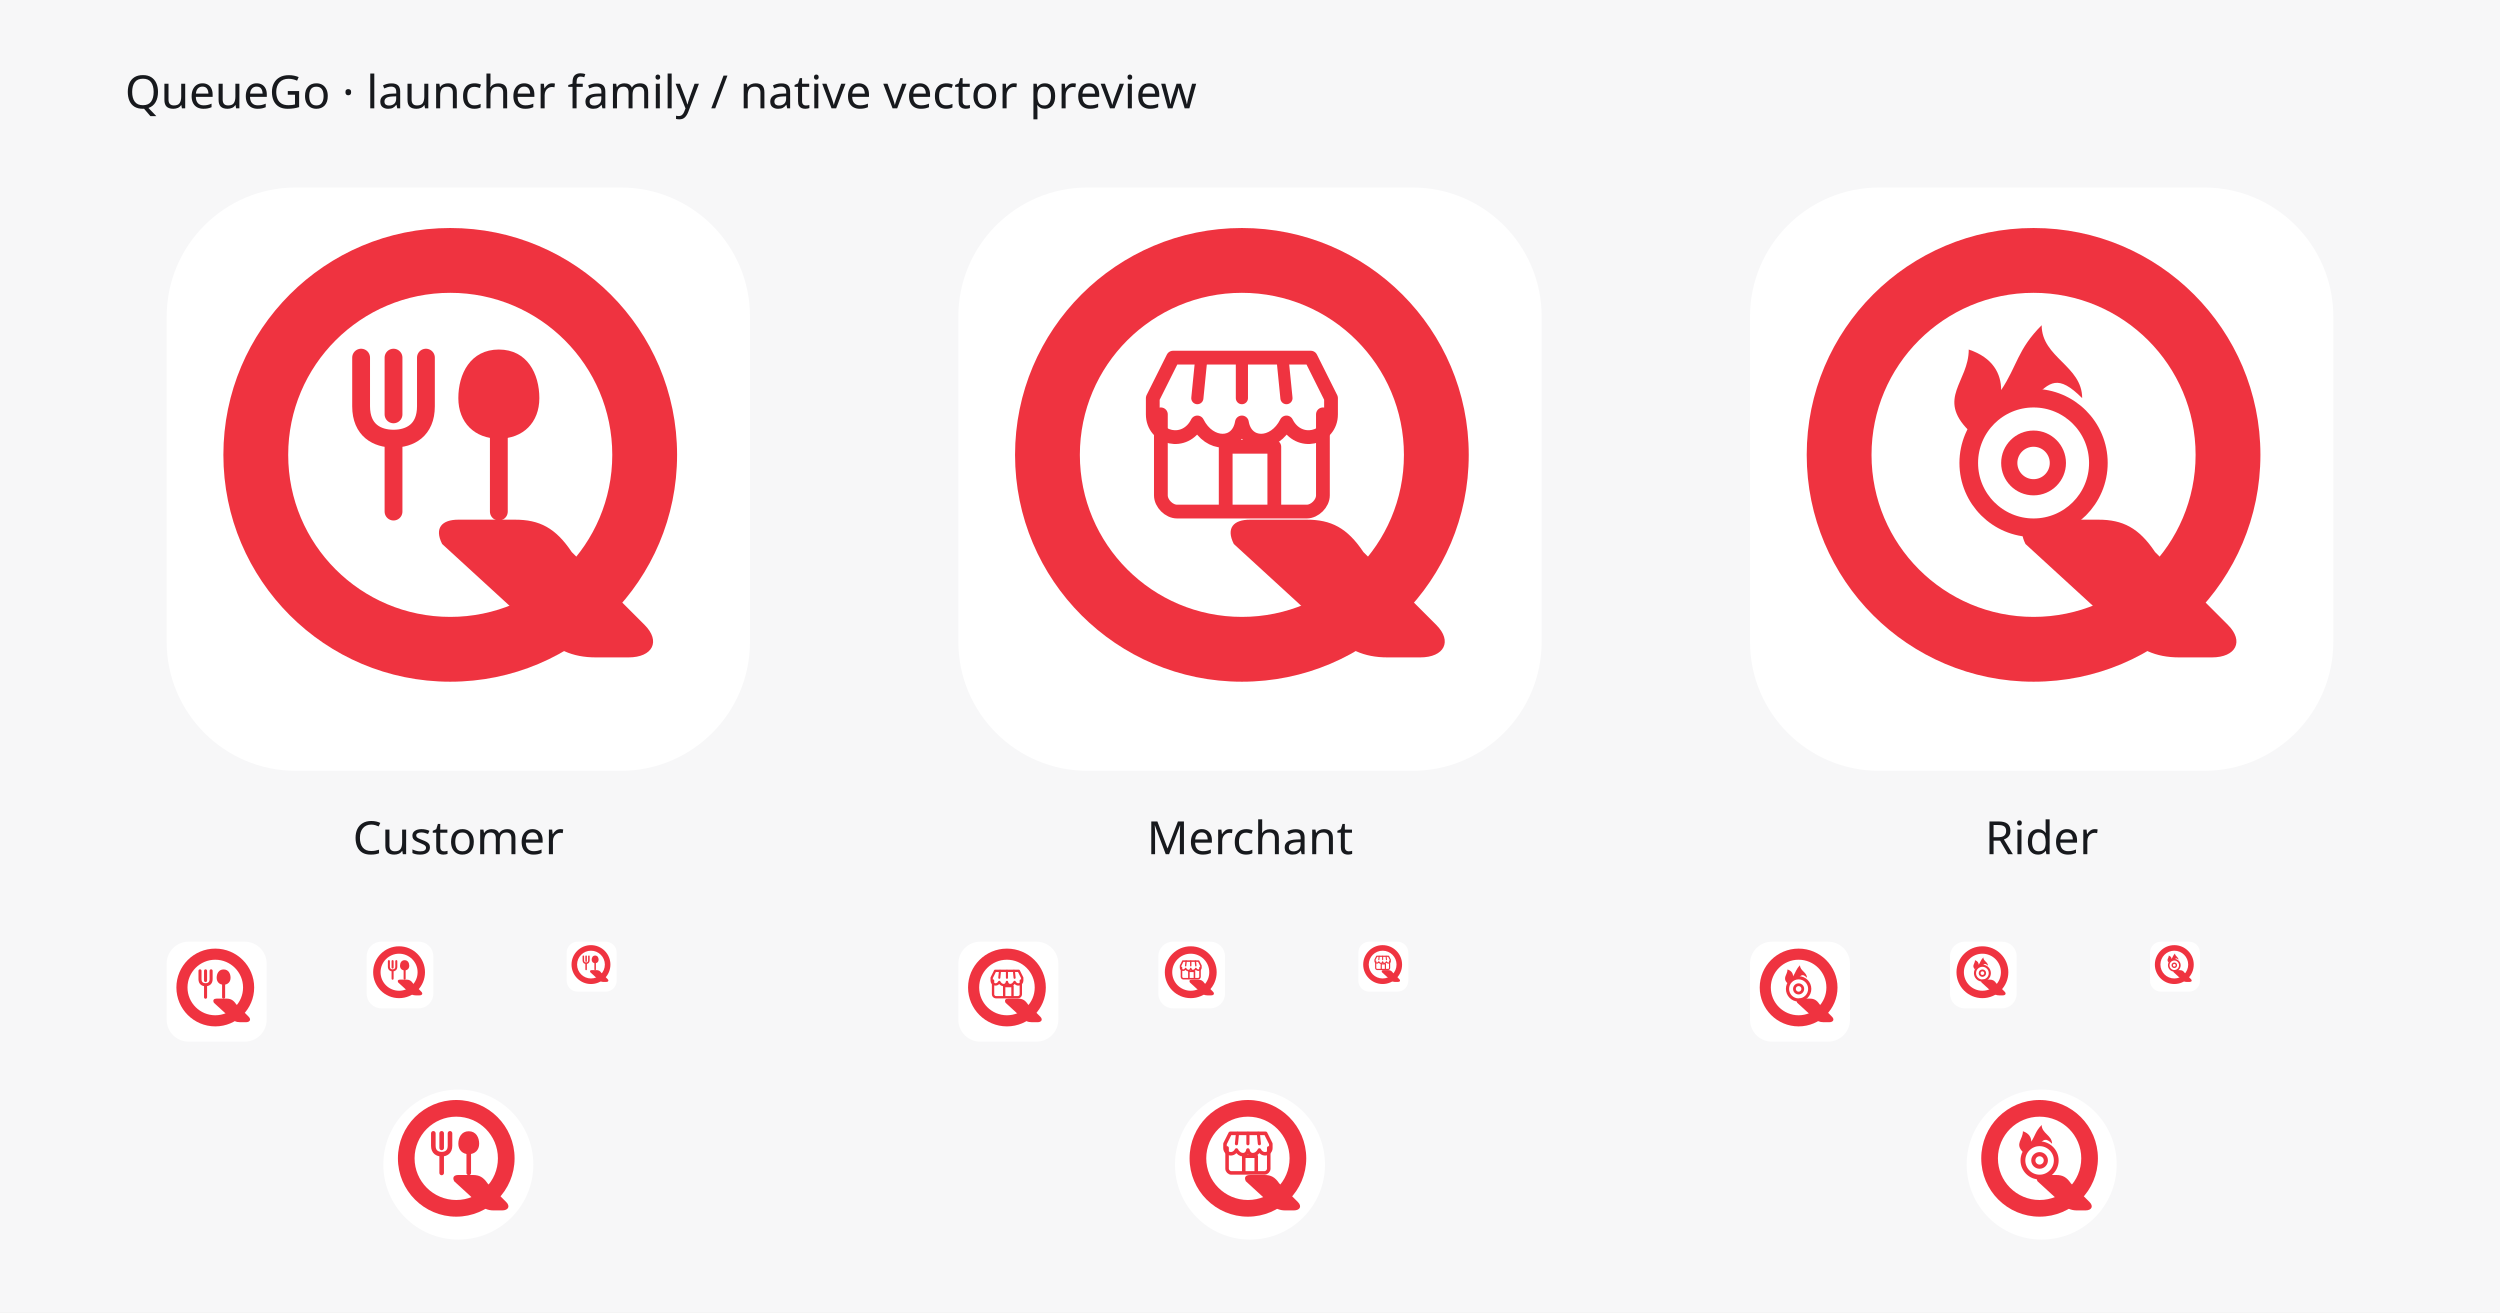
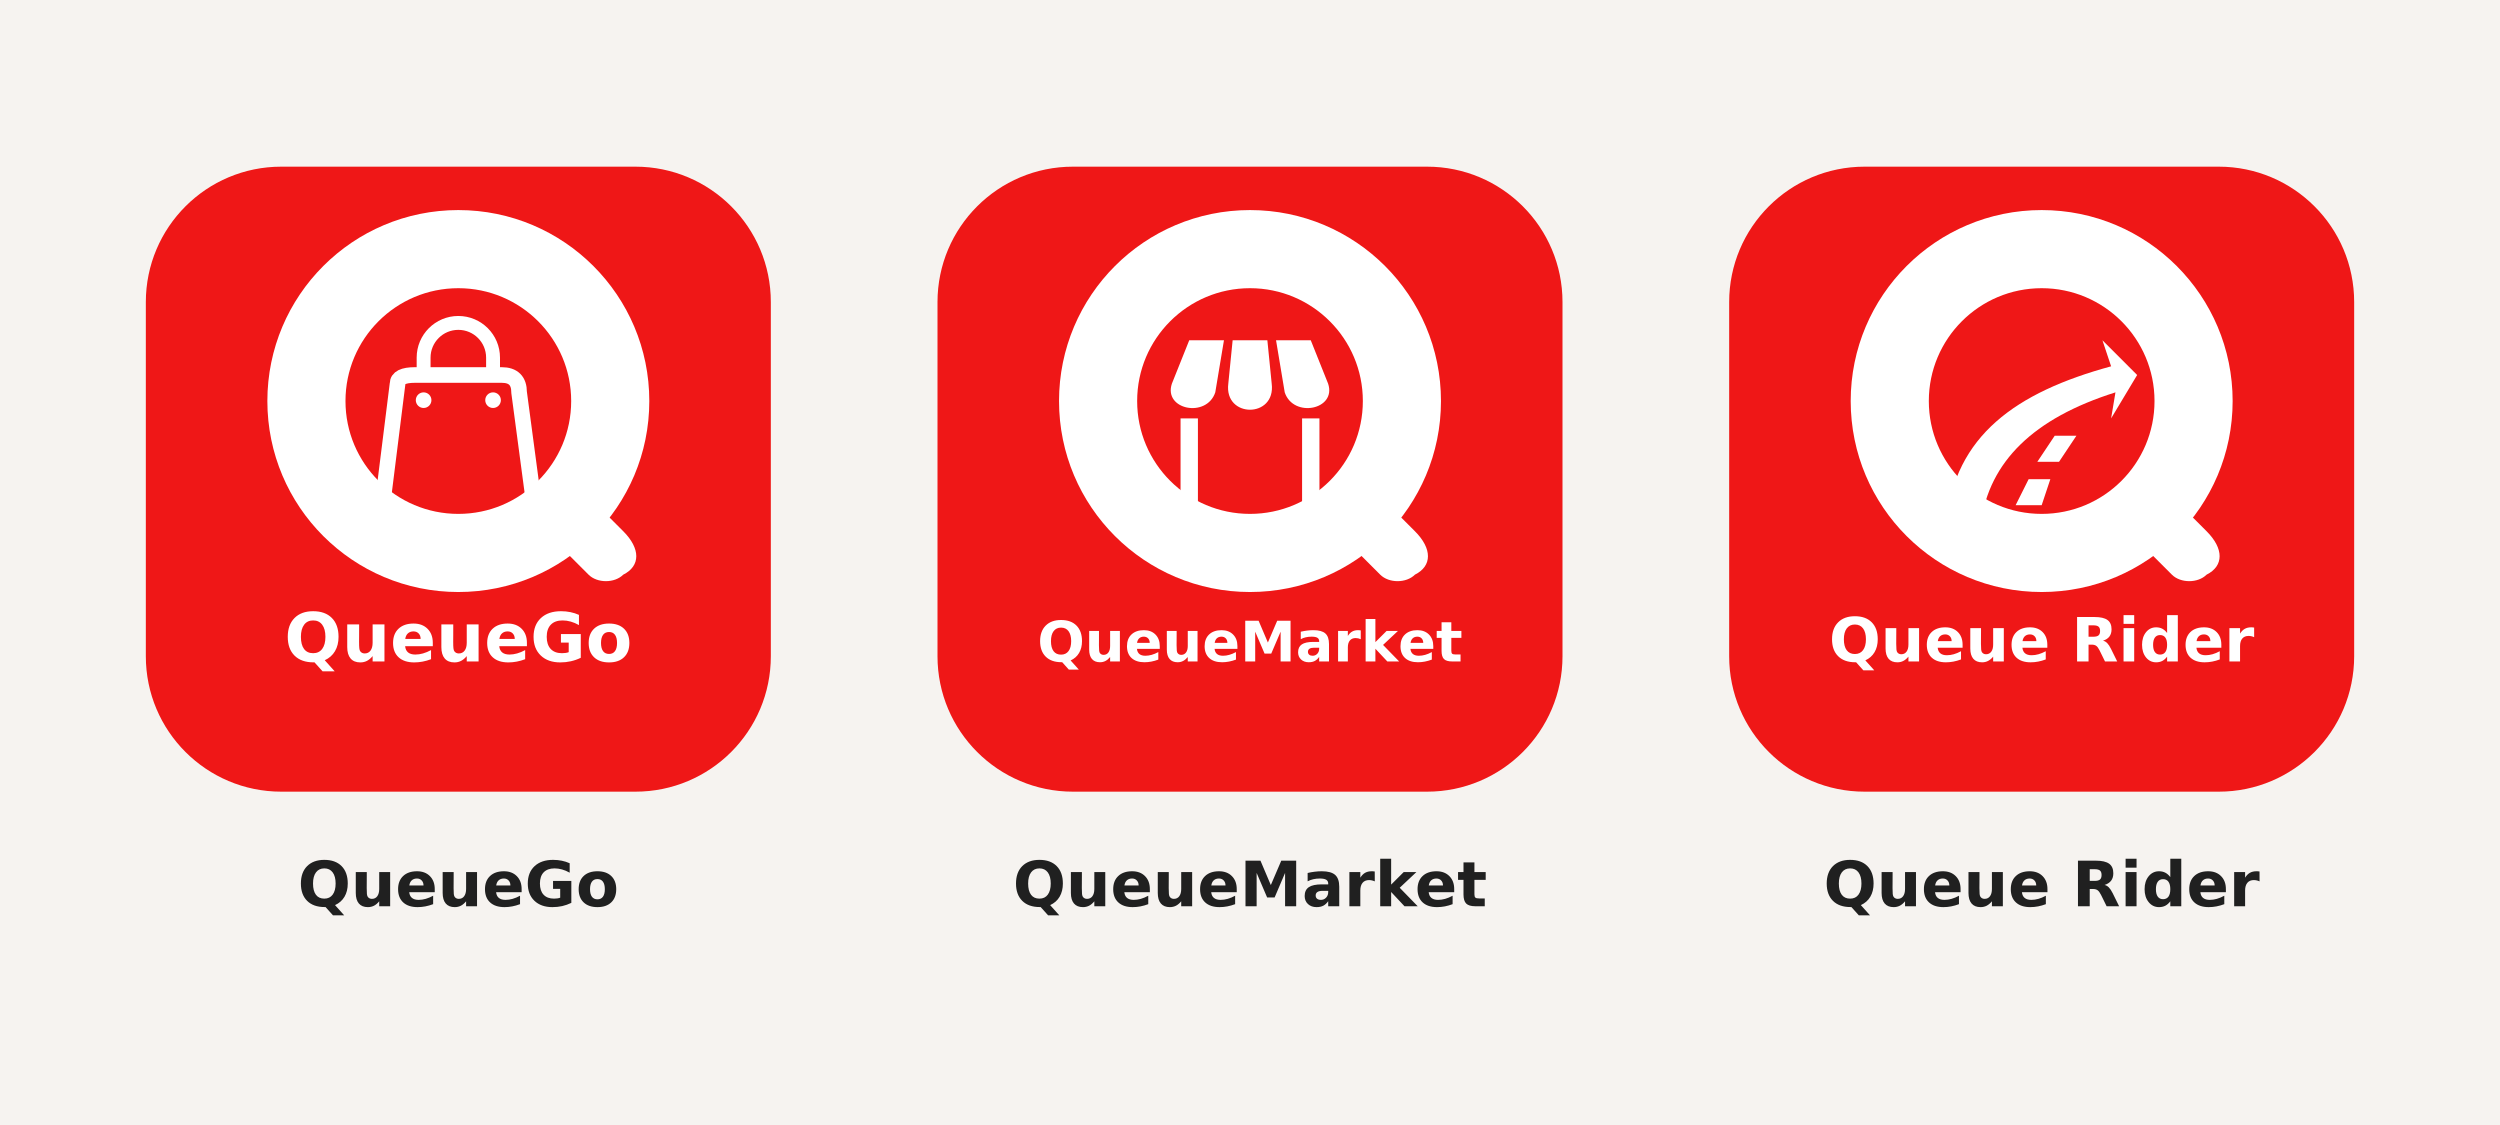
- <svg xmlns="http://www.w3.org/2000/svg" width="1200" height="630" viewBox="0 0 1200 630">
-   <rect width="1200" height="630" fill="#F7F7F8" />
-   <text x="60" y="52" font-family="sans-serif" font-size="22" fill="#17191D">QueueGo · launcher family / native vector preview</text>
-   <rect x="80" y="90" width="280" height="280" rx="62" fill="white" />
-   <svg x="80" y="90" width="280" height="280" viewBox="18 18 72 72">
-     <path d="M81,51 A28,28 0,1 1,25 51 A28,28 0,1 1,81 51 Z M73,51 A20,20 0,1 0,33 51 A20,20 0,1 0,73 51 Z" fill="#EF3340" fill-rule="evenodd" />
-     <path d="M54,59 H61 C64,59 66,60 68,63 L77,72 C79,74 78,76 75,76 H71 C68,76 66,75 64,73 L52,62 C51,60 52,59 54,59 Z" fill="#EF3340" />
-     <path d="M46,39 V46 M42,39 V45 C42,48 44,49 46,49 C48,49 50,48 50,45 V39 M46,49 V58" fill="none" stroke="#EF3340" stroke-width="2.2" stroke-linecap="round" stroke-linejoin="round" />
-     <path d="M59,38 C55.5,38 54,41 54,44 C54,47 56,49 59,49 C62,49 64,47 64,44 C64,41 62.5,38 59,38 Z" fill="#EF3340" />
-     <path d="M59,48 V58" fill="none" stroke="#EF3340" stroke-width="2.2" stroke-linecap="round" stroke-linejoin="round" />
-   </svg>
-   <text x="220" y="410" text-anchor="middle" font-family="sans-serif" font-size="22" fill="#17191D">Customer</text>
-   <rect x="80" y="452" width="48" height="48" rx="10.56" fill="white" />
-   <svg x="80" y="452" width="48" height="48" viewBox="18 18 72 72">
-     <path d="M81,51 A28,28 0,1 1,25 51 A28,28 0,1 1,81 51 Z M73,51 A20,20 0,1 0,33 51 A20,20 0,1 0,73 51 Z" fill="#EF3340" fill-rule="evenodd" />
-     <path d="M54,59 H61 C64,59 66,60 68,63 L77,72 C79,74 78,76 75,76 H71 C68,76 66,75 64,73 L52,62 C51,60 52,59 54,59 Z" fill="#EF3340" />
-     <path d="M46,39 V46 M42,39 V45 C42,48 44,49 46,49 C48,49 50,48 50,45 V39 M46,49 V58" fill="none" stroke="#EF3340" stroke-width="2.2" stroke-linecap="round" stroke-linejoin="round" />
-     <path d="M59,38 C55.5,38 54,41 54,44 C54,47 56,49 59,49 C62,49 64,47 64,44 C64,41 62.5,38 59,38 Z" fill="#EF3340" />
-     <path d="M59,48 V58" fill="none" stroke="#EF3340" stroke-width="2.2" stroke-linecap="round" stroke-linejoin="round" />
-   </svg>
-   <rect x="176" y="452" width="32" height="32" rx="7.04" fill="white" />
-   <svg x="176" y="452" width="32" height="32" viewBox="18 18 72 72">
-     <path d="M81,51 A28,28 0,1 1,25 51 A28,28 0,1 1,81 51 Z M73,51 A20,20 0,1 0,33 51 A20,20 0,1 0,73 51 Z" fill="#EF3340" fill-rule="evenodd" />
-     <path d="M54,59 H61 C64,59 66,60 68,63 L77,72 C79,74 78,76 75,76 H71 C68,76 66,75 64,73 L52,62 C51,60 52,59 54,59 Z" fill="#EF3340" />
-     <path d="M46,39 V46 M42,39 V45 C42,48 44,49 46,49 C48,49 50,48 50,45 V39 M46,49 V58" fill="none" stroke="#EF3340" stroke-width="2.2" stroke-linecap="round" stroke-linejoin="round" />
-     <path d="M59,38 C55.5,38 54,41 54,44 C54,47 56,49 59,49 C62,49 64,47 64,44 C64,41 62.5,38 59,38 Z" fill="#EF3340" />
-     <path d="M59,48 V58" fill="none" stroke="#EF3340" stroke-width="2.2" stroke-linecap="round" stroke-linejoin="round" />
-   </svg>
-   <rect x="272" y="452" width="24" height="24" rx="5.28" fill="white" />
-   <svg x="272" y="452" width="24" height="24" viewBox="18 18 72 72">
-     <path d="M81,51 A28,28 0,1 1,25 51 A28,28 0,1 1,81 51 Z M73,51 A20,20 0,1 0,33 51 A20,20 0,1 0,73 51 Z" fill="#EF3340" fill-rule="evenodd" />
-     <path d="M54,59 H61 C64,59 66,60 68,63 L77,72 C79,74 78,76 75,76 H71 C68,76 66,75 64,73 L52,62 C51,60 52,59 54,59 Z" fill="#EF3340" />
-     <path d="M46,39 V46 M42,39 V45 C42,48 44,49 46,49 C48,49 50,48 50,45 V39 M46,49 V58" fill="none" stroke="#EF3340" stroke-width="2.2" stroke-linecap="round" stroke-linejoin="round" />
-     <path d="M59,38 C55.5,38 54,41 54,44 C54,47 56,49 59,49 C62,49 64,47 64,44 C64,41 62.5,38 59,38 Z" fill="#EF3340" />
-     <path d="M59,48 V58" fill="none" stroke="#EF3340" stroke-width="2.2" stroke-linecap="round" stroke-linejoin="round" />
-   </svg>
+ <svg xmlns="http://www.w3.org/2000/svg" width="1200" height="540" viewBox="0 0 1200 540">
+   <rect width="1200" height="540" fill="#F6F3F0" />
  <defs>
-     <clipPath id="mask0">
-       <circle cx="220" cy="559" r="36" />
+     <clipPath id="tile0">
+       <rect x="70" y="80" width="300" height="300" rx="65" />
    </clipPath>
  </defs>
-   <g clip-path="url(#mask0)">
-     <rect x="184" y="523" width="72" height="72" fill="white" />
-     <svg x="184" y="523" width="72" height="72" viewBox="18 18 72 72">
-       <path d="M81,51 A28,28 0,1 1,25 51 A28,28 0,1 1,81 51 Z M73,51 A20,20 0,1 0,33 51 A20,20 0,1 0,73 51 Z" fill="#EF3340" fill-rule="evenodd" />
-       <path d="M54,59 H61 C64,59 66,60 68,63 L77,72 C79,74 78,76 75,76 H71 C68,76 66,75 64,73 L52,62 C51,60 52,59 54,59 Z" fill="#EF3340" />
-       <path d="M46,39 V46 M42,39 V45 C42,48 44,49 46,49 C48,49 50,48 50,45 V39 M46,49 V58" fill="none" stroke="#EF3340" stroke-width="2.2" stroke-linecap="round" stroke-linejoin="round" />
-       <path d="M59,38 C55.5,38 54,41 54,44 C54,47 56,49 59,49 C62,49 64,47 64,44 C64,41 62.5,38 59,38 Z" fill="#EF3340" />
-       <path d="M59,48 V58" fill="none" stroke="#EF3340" stroke-width="2.2" stroke-linecap="round" stroke-linejoin="round" />
+   <g clip-path="url(#tile0)">
+     <svg x="70" y="80" width="300" height="300" viewBox="18 18 72 72">
+       <rect x="18" y="18" width="72" height="72" fill="#EF1717" />
+       <path d="M76,45 A22,22 0,1 1,32 45 A22,22 0,1 1,76 45 Z M67,45 A13,13 0,1 0,41 45 A13,13 0,1 0,67 45 Z" fill="#FFFFFF" fill-rule="evenodd" />
+       <path d="M66,57 C67,56 69,56 70,57 L73,60 C75,62 75,64 73,65 C72,66 70,66 69,65 L66,62 C65,61 65,59 66,57 Z" fill="#FFFFFF" />
+       <path d="M45,59 L47,43 Q47,42 49,42 H59 Q61,42 61,44 L63,59" fill="none" stroke="#FFFFFF" stroke-width="1.8" stroke-linecap="round" stroke-linejoin="round" />
+       <path d="M50,42 V40 A4,4 0,0 1,58 40 V42" fill="none" stroke="#FFFFFF" stroke-width="1.6" stroke-linecap="round" stroke-linejoin="round" />
+       <path d="M50,44 A0.9,0.9 0,1 0,50 45.8 A0.9,0.9 0,1 0,50 44 Z M58,44 A0.9,0.9 0,1 0,58 45.8 A0.9,0.9 0,1 0,58 44 Z" fill="#FFFFFF" />
+       <path d="M37.431 75.103H37.316Q35.911 75.103 35.13 74.326Q34.35 73.549 34.35 72.163Q34.35 70.78 35.128 69.996Q35.907 69.211 37.275 69.211Q38.657 69.211 39.428 69.988Q40.2 70.765 40.2 72.163Q40.2 73.122 39.79 73.816Q39.381 74.509 38.611 74.859L39.758 76.139H38.36ZM37.275 70.274Q36.604 70.274 36.235 70.769Q35.865 71.264 35.865 72.163Q35.865 73.077 36.227 73.562Q36.589 74.048 37.275 74.048Q37.949 74.048 38.318 73.553Q38.688 73.058 38.688 72.163Q38.688 71.264 38.318 70.769Q37.949 70.274 37.275 70.274ZM41.201 73.339V70.734H42.572V71.161Q42.572 71.508 42.569 72.031Q42.565 72.555 42.565 72.73Q42.565 73.244 42.591 73.471Q42.618 73.697 42.683 73.8Q42.767 73.934 42.902 74.006Q43.037 74.078 43.212 74.078Q43.639 74.078 43.882 73.751Q44.126 73.423 44.126 72.841V70.734H45.49V75.0H44.126V74.383Q43.818 74.756 43.473 74.933Q43.128 75.11 42.713 75.11Q41.974 75.11 41.588 74.657Q41.201 74.204 41.201 73.339ZM51.058 72.856V73.244H47.87Q47.92 73.724 48.217 73.964Q48.514 74.204 49.047 74.204Q49.477 74.204 49.929 74.076Q50.38 73.949 50.856 73.69V74.741Q50.372 74.924 49.889 75.017Q49.405 75.11 48.921 75.11Q47.763 75.11 47.122 74.522Q46.48 73.934 46.48 72.871Q46.48 71.827 47.11 71.229Q47.741 70.632 48.845 70.632Q49.851 70.632 50.454 71.237Q51.058 71.843 51.058 72.856ZM49.656 72.403Q49.656 72.014 49.43 71.776Q49.203 71.538 48.837 71.538Q48.441 71.538 48.194 71.761Q47.946 71.984 47.885 72.403ZM52.044 73.339V70.734H53.415V71.161Q53.415 71.508 53.412 72.031Q53.408 72.555 53.408 72.73Q53.408 73.244 53.434 73.471Q53.461 73.697 53.526 73.8Q53.61 73.934 53.745 74.006Q53.88 74.078 54.055 74.078Q54.482 74.078 54.726 73.751Q54.969 73.423 54.969 72.841V70.734H56.333V75.0H54.969V74.383Q54.661 74.756 54.316 74.933Q53.971 75.11 53.556 75.11Q52.817 75.11 52.431 74.657Q52.044 74.204 52.044 73.339ZM61.901 72.856V73.244H58.713Q58.763 73.724 59.06 73.964Q59.357 74.204 59.89 74.204Q60.32 74.204 60.772 74.076Q61.223 73.949 61.699 73.69V74.741Q61.215 74.924 60.732 75.017Q60.248 75.11 59.764 75.11Q58.606 75.11 57.965 74.522Q57.323 73.934 57.323 72.871Q57.323 71.827 57.953 71.229Q58.584 70.632 59.688 70.632Q60.694 70.632 61.297 71.237Q61.901 71.843 61.901 72.856ZM60.499 72.403Q60.499 72.014 60.273 71.776Q60.046 71.538 59.681 71.538Q59.284 71.538 59.037 71.761Q58.789 71.984 58.728 72.403ZM68.105 74.577Q67.557 74.844 66.966 74.977Q66.376 75.11 65.748 75.11Q64.327 75.11 63.497 74.316Q62.666 73.522 62.666 72.163Q62.666 70.788 63.512 69.999Q64.357 69.211 65.828 69.211Q66.395 69.211 66.915 69.318Q67.435 69.424 67.896 69.634V70.811Q67.42 70.54 66.949 70.407Q66.479 70.274 66.007 70.274Q65.131 70.274 64.656 70.763Q64.182 71.252 64.182 72.163Q64.182 73.065 64.639 73.557Q65.096 74.048 65.938 74.048Q66.167 74.048 66.363 74.019Q66.559 73.991 66.715 73.93V72.825H65.82V71.843H68.105ZM71.365 71.607Q70.912 71.607 70.674 71.932Q70.436 72.258 70.436 72.871Q70.436 73.484 70.674 73.81Q70.912 74.135 71.365 74.135Q71.811 74.135 72.047 73.81Q72.283 73.484 72.283 72.871Q72.283 72.258 72.047 71.932Q71.811 71.607 71.365 71.607ZM71.365 70.632Q72.466 70.632 73.085 71.226Q73.704 71.82 73.704 72.871Q73.704 73.922 73.085 74.516Q72.466 75.11 71.365 75.11Q70.261 75.11 69.638 74.516Q69.015 73.922 69.015 72.871Q69.015 71.82 69.638 71.226Q70.261 70.632 71.365 70.632Z" fill="#FFFFFF" />
    </svg>
  </g>
-   <rect x="460" y="90" width="280" height="280" rx="62" fill="white" />
-   <svg x="460" y="90" width="280" height="280" viewBox="18 18 72 72">
-     <path d="M81,51 A28,28 0,1 1,25 51 A28,28 0,1 1,81 51 Z M73,51 A20,20 0,1 0,33 51 A20,20 0,1 0,73 51 Z" fill="#EF3340" fill-rule="evenodd" />
-     <path d="M54,59 H61 C64,59 66,60 68,63 L77,72 C79,74 78,76 75,76 H71 C68,76 66,75 64,73 L52,62 C51,60 52,59 54,59 Z" fill="#EF3340" />
-     <path d="M43,46 V56 C43,57 44,58 45,58 H61 C62,58 63,57 63,56 V46 M51,58 V50 H57 V58" fill="none" stroke="#EF3340" stroke-width="1.7" stroke-linecap="round" stroke-linejoin="round" />
-     <path d="M42,44 L44.5,39 H61.5 L64,44 V46 C64,49 60,50 58.5,47 C57,50 53.5,50 53,47 C52.5,50 49,50 47.5,47 C46,50 42,49 42,46 Z" fill="none" stroke="#EF3340" stroke-width="1.7" stroke-linecap="round" stroke-linejoin="round" />
-     <path d="M48,39 L47.5,44 M58,39 L58.5,44 M53,39 V44" fill="none" stroke="#EF3340" stroke-width="1.5" stroke-linecap="round" stroke-linejoin="round" />
-   </svg>
-   <text x="600" y="410" text-anchor="middle" font-family="sans-serif" font-size="22" fill="#17191D">Merchant</text>
-   <rect x="460" y="452" width="48" height="48" rx="10.56" fill="white" />
-   <svg x="460" y="452" width="48" height="48" viewBox="18 18 72 72">
-     <path d="M81,51 A28,28 0,1 1,25 51 A28,28 0,1 1,81 51 Z M73,51 A20,20 0,1 0,33 51 A20,20 0,1 0,73 51 Z" fill="#EF3340" fill-rule="evenodd" />
-     <path d="M54,59 H61 C64,59 66,60 68,63 L77,72 C79,74 78,76 75,76 H71 C68,76 66,75 64,73 L52,62 C51,60 52,59 54,59 Z" fill="#EF3340" />
-     <path d="M43,46 V56 C43,57 44,58 45,58 H61 C62,58 63,57 63,56 V46 M51,58 V50 H57 V58" fill="none" stroke="#EF3340" stroke-width="1.7" stroke-linecap="round" stroke-linejoin="round" />
-     <path d="M42,44 L44.5,39 H61.5 L64,44 V46 C64,49 60,50 58.5,47 C57,50 53.5,50 53,47 C52.5,50 49,50 47.5,47 C46,50 42,49 42,46 Z" fill="none" stroke="#EF3340" stroke-width="1.7" stroke-linecap="round" stroke-linejoin="round" />
-     <path d="M48,39 L47.5,44 M58,39 L58.5,44 M53,39 V44" fill="none" stroke="#EF3340" stroke-width="1.5" stroke-linecap="round" stroke-linejoin="round" />
-   </svg>
-   <rect x="556" y="452" width="32" height="32" rx="7.04" fill="white" />
-   <svg x="556" y="452" width="32" height="32" viewBox="18 18 72 72">
-     <path d="M81,51 A28,28 0,1 1,25 51 A28,28 0,1 1,81 51 Z M73,51 A20,20 0,1 0,33 51 A20,20 0,1 0,73 51 Z" fill="#EF3340" fill-rule="evenodd" />
-     <path d="M54,59 H61 C64,59 66,60 68,63 L77,72 C79,74 78,76 75,76 H71 C68,76 66,75 64,73 L52,62 C51,60 52,59 54,59 Z" fill="#EF3340" />
-     <path d="M43,46 V56 C43,57 44,58 45,58 H61 C62,58 63,57 63,56 V46 M51,58 V50 H57 V58" fill="none" stroke="#EF3340" stroke-width="1.7" stroke-linecap="round" stroke-linejoin="round" />
-     <path d="M42,44 L44.5,39 H61.5 L64,44 V46 C64,49 60,50 58.5,47 C57,50 53.5,50 53,47 C52.5,50 49,50 47.5,47 C46,50 42,49 42,46 Z" fill="none" stroke="#EF3340" stroke-width="1.7" stroke-linecap="round" stroke-linejoin="round" />
-     <path d="M48,39 L47.5,44 M58,39 L58.5,44 M53,39 V44" fill="none" stroke="#EF3340" stroke-width="1.5" stroke-linecap="round" stroke-linejoin="round" />
-   </svg>
-   <rect x="652" y="452" width="24" height="24" rx="5.28" fill="white" />
-   <svg x="652" y="452" width="24" height="24" viewBox="18 18 72 72">
-     <path d="M81,51 A28,28 0,1 1,25 51 A28,28 0,1 1,81 51 Z M73,51 A20,20 0,1 0,33 51 A20,20 0,1 0,73 51 Z" fill="#EF3340" fill-rule="evenodd" />
-     <path d="M54,59 H61 C64,59 66,60 68,63 L77,72 C79,74 78,76 75,76 H71 C68,76 66,75 64,73 L52,62 C51,60 52,59 54,59 Z" fill="#EF3340" />
-     <path d="M43,46 V56 C43,57 44,58 45,58 H61 C62,58 63,57 63,56 V46 M51,58 V50 H57 V58" fill="none" stroke="#EF3340" stroke-width="1.7" stroke-linecap="round" stroke-linejoin="round" />
-     <path d="M42,44 L44.5,39 H61.5 L64,44 V46 C64,49 60,50 58.5,47 C57,50 53.5,50 53,47 C52.5,50 49,50 47.5,47 C46,50 42,49 42,46 Z" fill="none" stroke="#EF3340" stroke-width="1.7" stroke-linecap="round" stroke-linejoin="round" />
-     <path d="M48,39 L47.5,44 M58,39 L58.5,44 M53,39 V44" fill="none" stroke="#EF3340" stroke-width="1.5" stroke-linecap="round" stroke-linejoin="round" />
-   </svg>
+   <text x="220" y="435" text-anchor="middle" font-family="DejaVu Sans,sans-serif" font-weight="bold" font-size="30" fill="#202020">QueueGo</text>
  <defs>
-     <clipPath id="mask1">
-       <circle cx="600" cy="559" r="36" />
+     <clipPath id="tile1">
+       <rect x="450" y="80" width="300" height="300" rx="65" />
    </clipPath>
  </defs>
-   <g clip-path="url(#mask1)">
-     <rect x="564" y="523" width="72" height="72" fill="white" />
-     <svg x="564" y="523" width="72" height="72" viewBox="18 18 72 72">
-       <path d="M81,51 A28,28 0,1 1,25 51 A28,28 0,1 1,81 51 Z M73,51 A20,20 0,1 0,33 51 A20,20 0,1 0,73 51 Z" fill="#EF3340" fill-rule="evenodd" />
-       <path d="M54,59 H61 C64,59 66,60 68,63 L77,72 C79,74 78,76 75,76 H71 C68,76 66,75 64,73 L52,62 C51,60 52,59 54,59 Z" fill="#EF3340" />
-       <path d="M43,46 V56 C43,57 44,58 45,58 H61 C62,58 63,57 63,56 V46 M51,58 V50 H57 V58" fill="none" stroke="#EF3340" stroke-width="1.7" stroke-linecap="round" stroke-linejoin="round" />
-       <path d="M42,44 L44.5,39 H61.5 L64,44 V46 C64,49 60,50 58.5,47 C57,50 53.5,50 53,47 C52.5,50 49,50 47.5,47 C46,50 42,49 42,46 Z" fill="none" stroke="#EF3340" stroke-width="1.7" stroke-linecap="round" stroke-linejoin="round" />
-       <path d="M48,39 L47.5,44 M58,39 L58.5,44 M53,39 V44" fill="none" stroke="#EF3340" stroke-width="1.5" stroke-linecap="round" stroke-linejoin="round" />
+   <g clip-path="url(#tile1)">
+     <svg x="450" y="80" width="300" height="300" viewBox="18 18 72 72">
+       <rect x="18" y="18" width="72" height="72" fill="#EF1717" />
+       <path d="M76,45 A22,22 0,1 1,32 45 A22,22 0,1 1,76 45 Z M67,45 A13,13 0,1 0,41 45 A13,13 0,1 0,67 45 Z" fill="#FFFFFF" fill-rule="evenodd" />
+       <path d="M66,57 C67,56 69,56 70,57 L73,60 C75,62 75,64 73,65 C72,66 70,66 69,65 L66,62 C65,61 65,59 66,57 Z" fill="#FFFFFF" />
+       <path d="M46,47 H48 V59 H46 Z M60,47 H62 V59 H60 Z" fill="#FFFFFF" />
+       <path d="M47,38 H51 L50,44 C49,47 44,46 45,43 Z M52,38 H56 L56.5,43 C57,47 51,47 51.5,43 Z M57,38 H61 L63,43 C64,46 59,47 58,44 Z" fill="#FFFFFF" />
+       <path d="M32.362 75.085H32.268Q31.109 75.085 30.465 74.444Q29.82 73.803 29.82 72.659Q29.82 71.519 30.463 70.871Q31.106 70.224 32.234 70.224Q33.374 70.224 34.01 70.865Q34.647 71.506 34.647 72.659Q34.647 73.451 34.309 74.023Q33.971 74.595 33.336 74.884L34.282 75.939H33.129ZM32.234 71.101Q31.681 71.101 31.376 71.509Q31.071 71.918 31.071 72.659Q31.071 73.413 31.37 73.814Q31.668 74.214 32.234 74.214Q32.79 74.214 33.094 73.806Q33.399 73.398 33.399 72.659Q33.399 71.918 33.094 71.509Q32.79 71.101 32.234 71.101ZM35.473 73.63V71.481H36.604V71.833Q36.604 72.119 36.601 72.551Q36.598 72.983 36.598 73.127Q36.598 73.552 36.62 73.738Q36.642 73.925 36.695 74.01Q36.764 74.12 36.876 74.18Q36.987 74.24 37.132 74.24Q37.484 74.24 37.685 73.969Q37.886 73.699 37.886 73.218V71.481H39.011V75.0H37.886V74.491Q37.632 74.799 37.347 74.945Q37.063 75.091 36.72 75.091Q36.111 75.091 35.792 74.717Q35.473 74.343 35.473 73.63ZM43.605 73.231V73.552H40.975Q41.016 73.947 41.261 74.145Q41.506 74.343 41.946 74.343Q42.301 74.343 42.673 74.238Q43.045 74.133 43.438 73.919V74.786Q43.039 74.937 42.64 75.014Q42.241 75.091 41.842 75.091Q40.887 75.091 40.357 74.606Q39.828 74.12 39.828 73.244Q39.828 72.383 40.348 71.889Q40.868 71.396 41.779 71.396Q42.609 71.396 43.107 71.896Q43.605 72.395 43.605 73.231ZM42.448 72.857Q42.448 72.537 42.261 72.34Q42.074 72.144 41.773 72.144Q41.446 72.144 41.242 72.328Q41.038 72.512 40.987 72.857ZM44.418 73.63V71.481H45.55V71.833Q45.55 72.119 45.546 72.551Q45.543 72.983 45.543 73.127Q45.543 73.552 45.565 73.738Q45.587 73.925 45.641 74.01Q45.71 74.12 45.821 74.18Q45.933 74.24 46.077 74.24Q46.429 74.24 46.63 73.969Q46.831 73.699 46.831 73.218V71.481H47.956V75.0H46.831V74.491Q46.577 74.799 46.293 74.945Q46.008 75.091 45.666 75.091Q45.056 75.091 44.737 74.717Q44.418 74.343 44.418 73.63ZM52.55 73.231V73.552H49.92Q49.961 73.947 50.206 74.145Q50.451 74.343 50.891 74.343Q51.246 74.343 51.618 74.238Q51.991 74.133 52.383 73.919V74.786Q51.984 74.937 51.585 75.014Q51.186 75.091 50.787 75.091Q49.832 75.091 49.303 74.606Q48.773 74.12 48.773 73.244Q48.773 72.383 49.293 71.889Q49.813 71.396 50.724 71.396Q51.554 71.396 52.052 71.896Q52.55 72.395 52.55 73.231ZM51.394 72.857Q51.394 72.537 51.207 72.34Q51.02 72.144 50.718 72.144Q50.391 72.144 50.187 72.328Q49.983 72.512 49.933 72.857ZM53.452 70.309H54.991L56.06 72.819L57.134 70.309H58.671V75.0H57.527V71.569L56.446 74.098H55.679L54.599 71.569V75.0H53.452ZM61.382 73.416Q61.03 73.416 60.853 73.536Q60.675 73.655 60.675 73.888Q60.675 74.101 60.818 74.222Q60.961 74.343 61.216 74.343Q61.533 74.343 61.75 74.116Q61.967 73.888 61.967 73.545V73.416ZM63.101 72.992V75.0H61.967V74.478Q61.74 74.799 61.458 74.945Q61.175 75.091 60.77 75.091Q60.223 75.091 59.882 74.772Q59.541 74.453 59.541 73.944Q59.541 73.325 59.967 73.036Q60.392 72.747 61.304 72.747H61.967V72.659Q61.967 72.392 61.756 72.268Q61.546 72.144 61.099 72.144Q60.738 72.144 60.427 72.216Q60.116 72.288 59.849 72.433V71.575Q60.21 71.487 60.575 71.442Q60.939 71.396 61.304 71.396Q62.256 71.396 62.678 71.772Q63.101 72.147 63.101 72.992ZM66.761 72.439Q66.614 72.37 66.468 72.337Q66.321 72.304 66.174 72.304Q65.74 72.304 65.506 72.582Q65.272 72.86 65.272 73.379V75.0H64.147V71.481H65.272V72.059Q65.489 71.713 65.77 71.555Q66.051 71.396 66.444 71.396Q66.501 71.396 66.567 71.401Q66.633 71.406 66.758 71.421ZM67.321 70.111H68.445V72.772L69.74 71.481H71.047L69.328 73.096L71.182 75.0H69.819L68.445 73.533V75.0H67.321ZM75.113 73.231V73.552H72.483Q72.524 73.947 72.769 74.145Q73.014 74.343 73.454 74.343Q73.809 74.343 74.181 74.238Q74.554 74.133 74.946 73.919V74.786Q74.547 74.937 74.148 75.014Q73.749 75.091 73.35 75.091Q72.395 75.091 71.866 74.606Q71.336 74.12 71.336 73.244Q71.336 72.383 71.856 71.889Q72.376 71.396 73.287 71.396Q74.117 71.396 74.615 71.896Q75.113 72.395 75.113 73.231ZM73.957 72.857Q73.957 72.537 73.77 72.34Q73.583 72.144 73.281 72.144Q72.954 72.144 72.75 72.328Q72.546 72.512 72.496 72.857ZM77.193 70.482V71.481H78.352V72.285H77.193V73.778Q77.193 74.023 77.29 74.109Q77.388 74.196 77.677 74.196H78.255V75.0H77.29Q76.624 75.0 76.346 74.722Q76.068 74.444 76.068 73.778V72.285H75.509V71.481H76.068V70.482Z" fill="#FFFFFF" />
    </svg>
  </g>
-   <rect x="840" y="90" width="280" height="280" rx="62" fill="white" />
-   <svg x="840" y="90" width="280" height="280" viewBox="18 18 72 72">
-     <path d="M81,51 A28,28 0,1 1,25 51 A28,28 0,1 1,81 51 Z M73,51 A20,20 0,1 0,33 51 A20,20 0,1 0,73 51 Z" fill="#EF3340" fill-rule="evenodd" />
-     <path d="M54,59 H61 C64,59 66,60 68,63 L77,72 C79,74 78,76 75,76 H71 C68,76 66,75 64,73 L52,62 C51,60 52,59 54,59 Z" fill="#EF3340" />
-     <path d="M61,52 A8,8 0,1 1,45 52 A8,8 0,1 1,61 52" fill="none" stroke="#EF3340" stroke-width="2.3" stroke-linecap="round" stroke-linejoin="round" />
-     <path d="M56,52 A3,3 0,1 1,50 52 A3,3 0,1 1,56 52" fill="none" stroke="#EF3340" stroke-width="2" stroke-linecap="round" stroke-linejoin="round" />
-     <path d="M45,48 C41,44 45,42 45,38 C48,39 49,41 49,43 C51,40 51,38 54,35 C54,39 59,40 59,44 C56,41 55,42 53,44 C50,44 47,45 45,48 Z" fill="#EF3340" />
-   </svg>
-   <text x="980" y="410" text-anchor="middle" font-family="sans-serif" font-size="22" fill="#17191D">Rider</text>
-   <rect x="840" y="452" width="48" height="48" rx="10.56" fill="white" />
-   <svg x="840" y="452" width="48" height="48" viewBox="18 18 72 72">
-     <path d="M81,51 A28,28 0,1 1,25 51 A28,28 0,1 1,81 51 Z M73,51 A20,20 0,1 0,33 51 A20,20 0,1 0,73 51 Z" fill="#EF3340" fill-rule="evenodd" />
-     <path d="M54,59 H61 C64,59 66,60 68,63 L77,72 C79,74 78,76 75,76 H71 C68,76 66,75 64,73 L52,62 C51,60 52,59 54,59 Z" fill="#EF3340" />
-     <path d="M61,52 A8,8 0,1 1,45 52 A8,8 0,1 1,61 52" fill="none" stroke="#EF3340" stroke-width="2.3" stroke-linecap="round" stroke-linejoin="round" />
-     <path d="M56,52 A3,3 0,1 1,50 52 A3,3 0,1 1,56 52" fill="none" stroke="#EF3340" stroke-width="2" stroke-linecap="round" stroke-linejoin="round" />
-     <path d="M45,48 C41,44 45,42 45,38 C48,39 49,41 49,43 C51,40 51,38 54,35 C54,39 59,40 59,44 C56,41 55,42 53,44 C50,44 47,45 45,48 Z" fill="#EF3340" />
-   </svg>
-   <rect x="936" y="452" width="32" height="32" rx="7.04" fill="white" />
-   <svg x="936" y="452" width="32" height="32" viewBox="18 18 72 72">
-     <path d="M81,51 A28,28 0,1 1,25 51 A28,28 0,1 1,81 51 Z M73,51 A20,20 0,1 0,33 51 A20,20 0,1 0,73 51 Z" fill="#EF3340" fill-rule="evenodd" />
-     <path d="M54,59 H61 C64,59 66,60 68,63 L77,72 C79,74 78,76 75,76 H71 C68,76 66,75 64,73 L52,62 C51,60 52,59 54,59 Z" fill="#EF3340" />
-     <path d="M61,52 A8,8 0,1 1,45 52 A8,8 0,1 1,61 52" fill="none" stroke="#EF3340" stroke-width="2.3" stroke-linecap="round" stroke-linejoin="round" />
-     <path d="M56,52 A3,3 0,1 1,50 52 A3,3 0,1 1,56 52" fill="none" stroke="#EF3340" stroke-width="2" stroke-linecap="round" stroke-linejoin="round" />
-     <path d="M45,48 C41,44 45,42 45,38 C48,39 49,41 49,43 C51,40 51,38 54,35 C54,39 59,40 59,44 C56,41 55,42 53,44 C50,44 47,45 45,48 Z" fill="#EF3340" />
-   </svg>
-   <rect x="1032" y="452" width="24" height="24" rx="5.28" fill="white" />
-   <svg x="1032" y="452" width="24" height="24" viewBox="18 18 72 72">
-     <path d="M81,51 A28,28 0,1 1,25 51 A28,28 0,1 1,81 51 Z M73,51 A20,20 0,1 0,33 51 A20,20 0,1 0,73 51 Z" fill="#EF3340" fill-rule="evenodd" />
-     <path d="M54,59 H61 C64,59 66,60 68,63 L77,72 C79,74 78,76 75,76 H71 C68,76 66,75 64,73 L52,62 C51,60 52,59 54,59 Z" fill="#EF3340" />
-     <path d="M61,52 A8,8 0,1 1,45 52 A8,8 0,1 1,61 52" fill="none" stroke="#EF3340" stroke-width="2.3" stroke-linecap="round" stroke-linejoin="round" />
-     <path d="M56,52 A3,3 0,1 1,50 52 A3,3 0,1 1,56 52" fill="none" stroke="#EF3340" stroke-width="2" stroke-linecap="round" stroke-linejoin="round" />
-     <path d="M45,48 C41,44 45,42 45,38 C48,39 49,41 49,43 C51,40 51,38 54,35 C54,39 59,40 59,44 C56,41 55,42 53,44 C50,44 47,45 45,48 Z" fill="#EF3340" />
-   </svg>
+   <text x="600" y="435" text-anchor="middle" font-family="DejaVu Sans,sans-serif" font-weight="bold" font-size="30" fill="#202020">QueueMarket</text>
  <defs>
-     <clipPath id="mask2">
-       <circle cx="980" cy="559" r="36" />
+     <clipPath id="tile2">
+       <rect x="830" y="80" width="300" height="300" rx="65" />
    </clipPath>
  </defs>
-   <g clip-path="url(#mask2)">
-     <rect x="944" y="523" width="72" height="72" fill="white" />
-     <svg x="944" y="523" width="72" height="72" viewBox="18 18 72 72">
-       <path d="M81,51 A28,28 0,1 1,25 51 A28,28 0,1 1,81 51 Z M73,51 A20,20 0,1 0,33 51 A20,20 0,1 0,73 51 Z" fill="#EF3340" fill-rule="evenodd" />
-       <path d="M54,59 H61 C64,59 66,60 68,63 L77,72 C79,74 78,76 75,76 H71 C68,76 66,75 64,73 L52,62 C51,60 52,59 54,59 Z" fill="#EF3340" />
-       <path d="M61,52 A8,8 0,1 1,45 52 A8,8 0,1 1,61 52" fill="none" stroke="#EF3340" stroke-width="2.3" stroke-linecap="round" stroke-linejoin="round" />
-       <path d="M56,52 A3,3 0,1 1,50 52 A3,3 0,1 1,56 52" fill="none" stroke="#EF3340" stroke-width="2" stroke-linecap="round" stroke-linejoin="round" />
-       <path d="M45,48 C41,44 45,42 45,38 C48,39 49,41 49,43 C51,40 51,38 54,35 C54,39 59,40 59,44 C56,41 55,42 53,44 C50,44 47,45 45,48 Z" fill="#EF3340" />
+   <g clip-path="url(#tile2)">
+     <svg x="830" y="80" width="300" height="300" viewBox="18 18 72 72">
+       <rect x="18" y="18" width="72" height="72" fill="#EF1717" />
+       <path d="M76,45 A22,22 0,1 1,32 45 A22,22 0,1 1,76 45 Z M67,45 A13,13 0,1 0,41 45 A13,13 0,1 0,67 45 Z" fill="#FFFFFF" fill-rule="evenodd" />
+       <path d="M66,57 C67,56 69,56 70,57 L73,60 C75,62 75,64 73,65 C72,66 70,66 69,65 L66,62 C65,61 65,59 66,57 Z" fill="#FFFFFF" />
+       <path d="M43,59 C44,49 51,44 62,41 L61,38 L65,42 L62,47 L62.5,44 C53,47 48,52 47,59 Z" fill="#FFFFFF" />
+       <path d="M51,57 L54,57 L55,54 L52.5,54 Z M53.5,52 L56,52 L58,49 L55.5,49 Z" fill="#FFFFFF" />
+       <path d="M32.623 75.093H32.521Q31.255 75.093 30.553 74.393Q29.85 73.694 29.85 72.446Q29.85 71.201 30.551 70.495Q31.252 69.789 32.483 69.789Q33.727 69.789 34.422 70.488Q35.116 71.188 35.116 72.446Q35.116 73.31 34.747 73.934Q34.379 74.558 33.686 74.873L34.718 76.025H33.46ZM32.483 70.745Q31.879 70.745 31.547 71.191Q31.214 71.637 31.214 72.446Q31.214 73.269 31.54 73.706Q31.866 74.143 32.483 74.143Q33.09 74.143 33.422 73.697Q33.755 73.251 33.755 72.446Q33.755 71.637 33.422 71.191Q33.09 70.745 32.483 70.745ZM36.018 73.505V71.16H37.252V71.544Q37.252 71.856 37.248 72.327Q37.245 72.799 37.245 72.957Q37.245 73.419 37.269 73.623Q37.293 73.827 37.351 73.92Q37.427 74.04 37.548 74.105Q37.67 74.17 37.828 74.17Q38.212 74.17 38.431 73.875Q38.651 73.581 38.651 73.056V71.16H39.878V75.0H38.651V74.445Q38.373 74.781 38.063 74.94Q37.752 75.099 37.379 75.099Q36.714 75.099 36.366 74.691Q36.018 74.283 36.018 73.505ZM44.89 73.07V73.419H42.021Q42.065 73.851 42.333 74.067Q42.6 74.283 43.08 74.283Q43.468 74.283 43.874 74.169Q44.28 74.054 44.709 73.821V74.767Q44.273 74.931 43.838 75.015Q43.403 75.099 42.967 75.099Q41.925 75.099 41.347 74.57Q40.769 74.04 40.769 73.083Q40.769 72.144 41.337 71.606Q41.904 71.068 42.899 71.068Q43.804 71.068 44.347 71.613Q44.89 72.158 44.89 73.07ZM43.629 72.662Q43.629 72.312 43.425 72.098Q43.221 71.884 42.892 71.884Q42.535 71.884 42.312 72.084Q42.089 72.285 42.035 72.662ZM45.778 73.505V71.16H47.013V71.544Q47.013 71.856 47.009 72.327Q47.006 72.799 47.006 72.957Q47.006 73.419 47.03 73.623Q47.054 73.827 47.112 73.92Q47.188 74.04 47.309 74.105Q47.431 74.17 47.589 74.17Q47.973 74.17 48.192 73.875Q48.412 73.581 48.412 73.056V71.16H49.639V75.0H48.412V74.445Q48.134 74.781 47.824 74.94Q47.513 75.099 47.14 75.099Q46.474 75.099 46.126 74.691Q45.778 74.283 45.778 73.505ZM54.651 73.07V73.419H51.782Q51.826 73.851 52.094 74.067Q52.361 74.283 52.841 74.283Q53.229 74.283 53.635 74.169Q54.041 74.054 54.47 73.821V74.767Q54.034 74.931 53.599 75.015Q53.163 75.099 52.728 75.099Q51.686 75.099 51.108 74.57Q50.53 74.04 50.53 73.083Q50.53 72.144 51.098 71.606Q51.665 71.068 52.659 71.068Q53.565 71.068 54.108 71.613Q54.651 72.158 54.651 73.07ZM53.39 72.662Q53.39 72.312 53.186 72.098Q52.982 71.884 52.653 71.884Q52.296 71.884 52.073 72.084Q51.85 72.285 51.795 72.662ZM59.955 72.151Q60.37 72.151 60.55 71.997Q60.73 71.842 60.73 71.489Q60.73 71.14 60.55 70.989Q60.37 70.838 59.955 70.838H59.4V72.151ZM59.4 73.063V75.0H58.08V69.881H60.096Q61.107 69.881 61.579 70.221Q62.05 70.56 62.05 71.294Q62.05 71.801 61.805 72.127Q61.56 72.453 61.066 72.607Q61.337 72.669 61.551 72.886Q61.766 73.104 61.985 73.546L62.702 75.0H61.296L60.672 73.728Q60.483 73.344 60.29 73.203Q60.096 73.063 59.774 73.063ZM63.432 71.16H64.659V75.0H63.432ZM63.432 69.665H64.659V70.666H63.432ZM68.451 71.722V69.665H69.685V75.0H68.451V74.445Q68.197 74.784 67.892 74.942Q67.587 75.099 67.186 75.099Q66.476 75.099 66.02 74.535Q65.564 73.971 65.564 73.083Q65.564 72.195 66.02 71.632Q66.476 71.068 67.186 71.068Q67.584 71.068 67.891 71.227Q68.197 71.386 68.451 71.722ZM67.642 74.208Q68.036 74.208 68.244 73.92Q68.451 73.632 68.451 73.083Q68.451 72.535 68.244 72.247Q68.036 71.959 67.642 71.959Q67.251 71.959 67.044 72.247Q66.836 72.535 66.836 73.083Q66.836 73.632 67.044 73.92Q67.251 74.208 67.642 74.208ZM74.698 73.07V73.419H71.828Q71.873 73.851 72.14 74.067Q72.408 74.283 72.888 74.283Q73.275 74.283 73.681 74.169Q74.088 74.054 74.516 73.821V74.767Q74.081 74.931 73.645 75.015Q73.21 75.099 72.774 75.099Q71.732 75.099 71.154 74.57Q70.577 74.04 70.577 73.083Q70.577 72.144 71.144 71.606Q71.712 71.068 72.706 71.068Q73.611 71.068 74.154 71.613Q74.698 72.158 74.698 73.07ZM73.436 72.662Q73.436 72.312 73.232 72.098Q73.028 71.884 72.699 71.884Q72.342 71.884 72.12 72.084Q71.897 72.285 71.842 72.662ZM78.479 72.206Q78.318 72.13 78.159 72.094Q77.999 72.058 77.838 72.058Q77.365 72.058 77.11 72.362Q76.854 72.665 76.854 73.231V75.0H75.627V71.16H76.854V71.791Q77.091 71.414 77.398 71.241Q77.705 71.068 78.133 71.068Q78.195 71.068 78.267 71.073Q78.339 71.078 78.476 71.095Z" fill="#FFFFFF" />
    </svg>
  </g>
+   <text x="980" y="435" text-anchor="middle" font-family="DejaVu Sans,sans-serif" font-weight="bold" font-size="30" fill="#202020">Queue Rider</text>
</svg>
